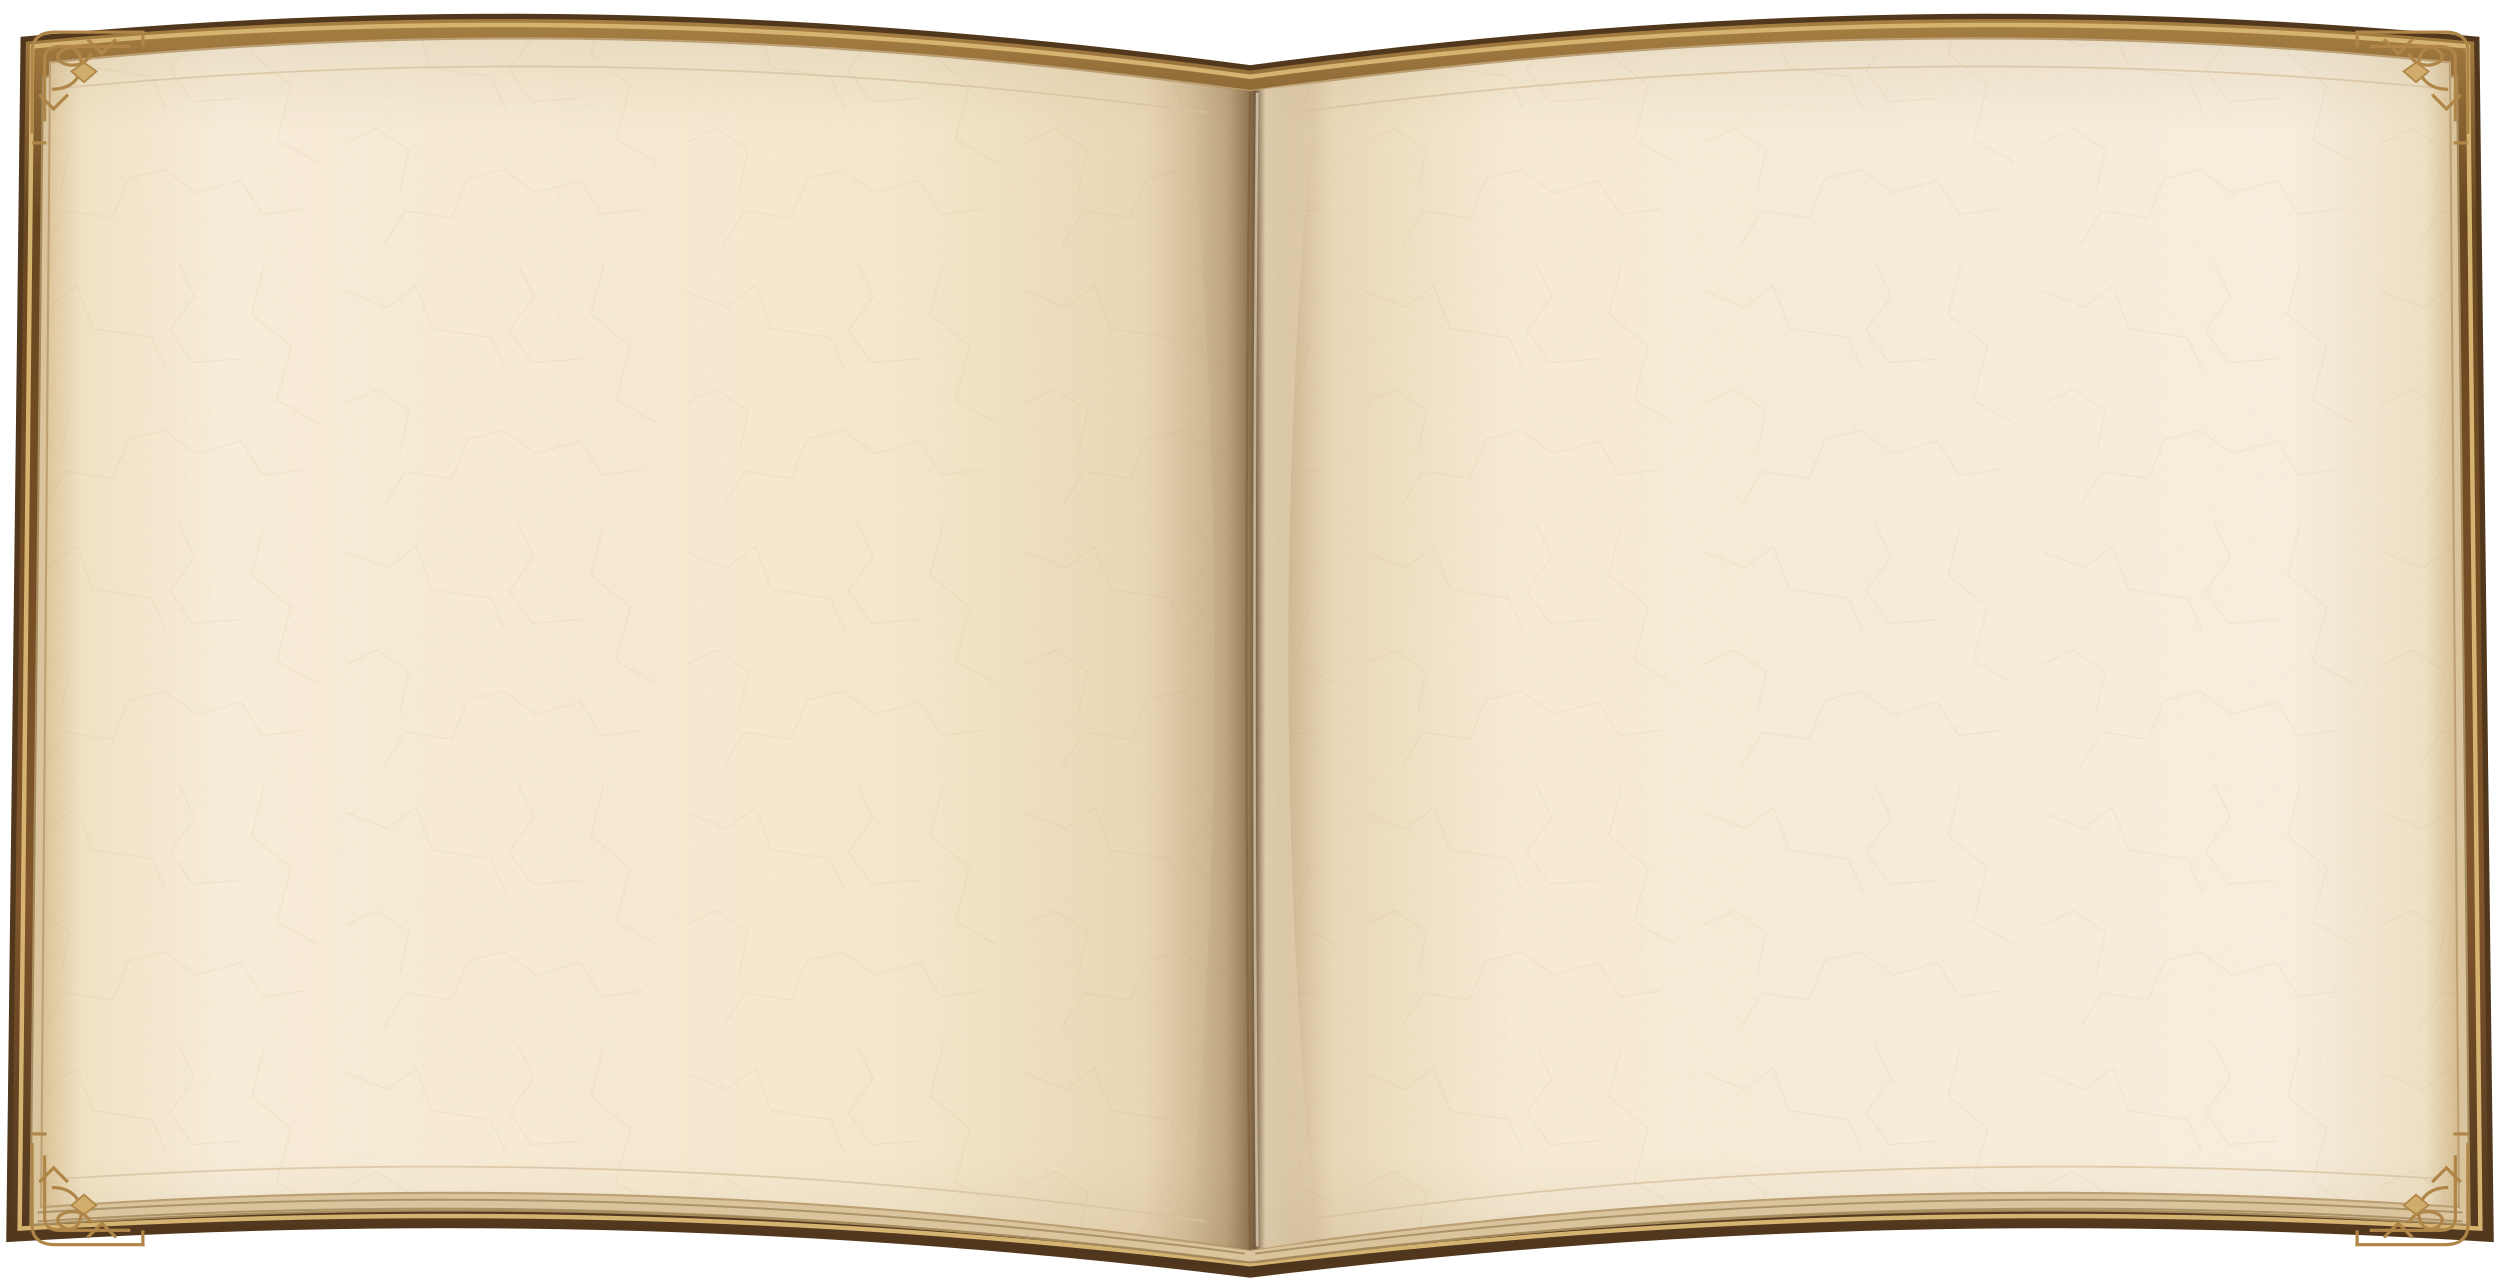
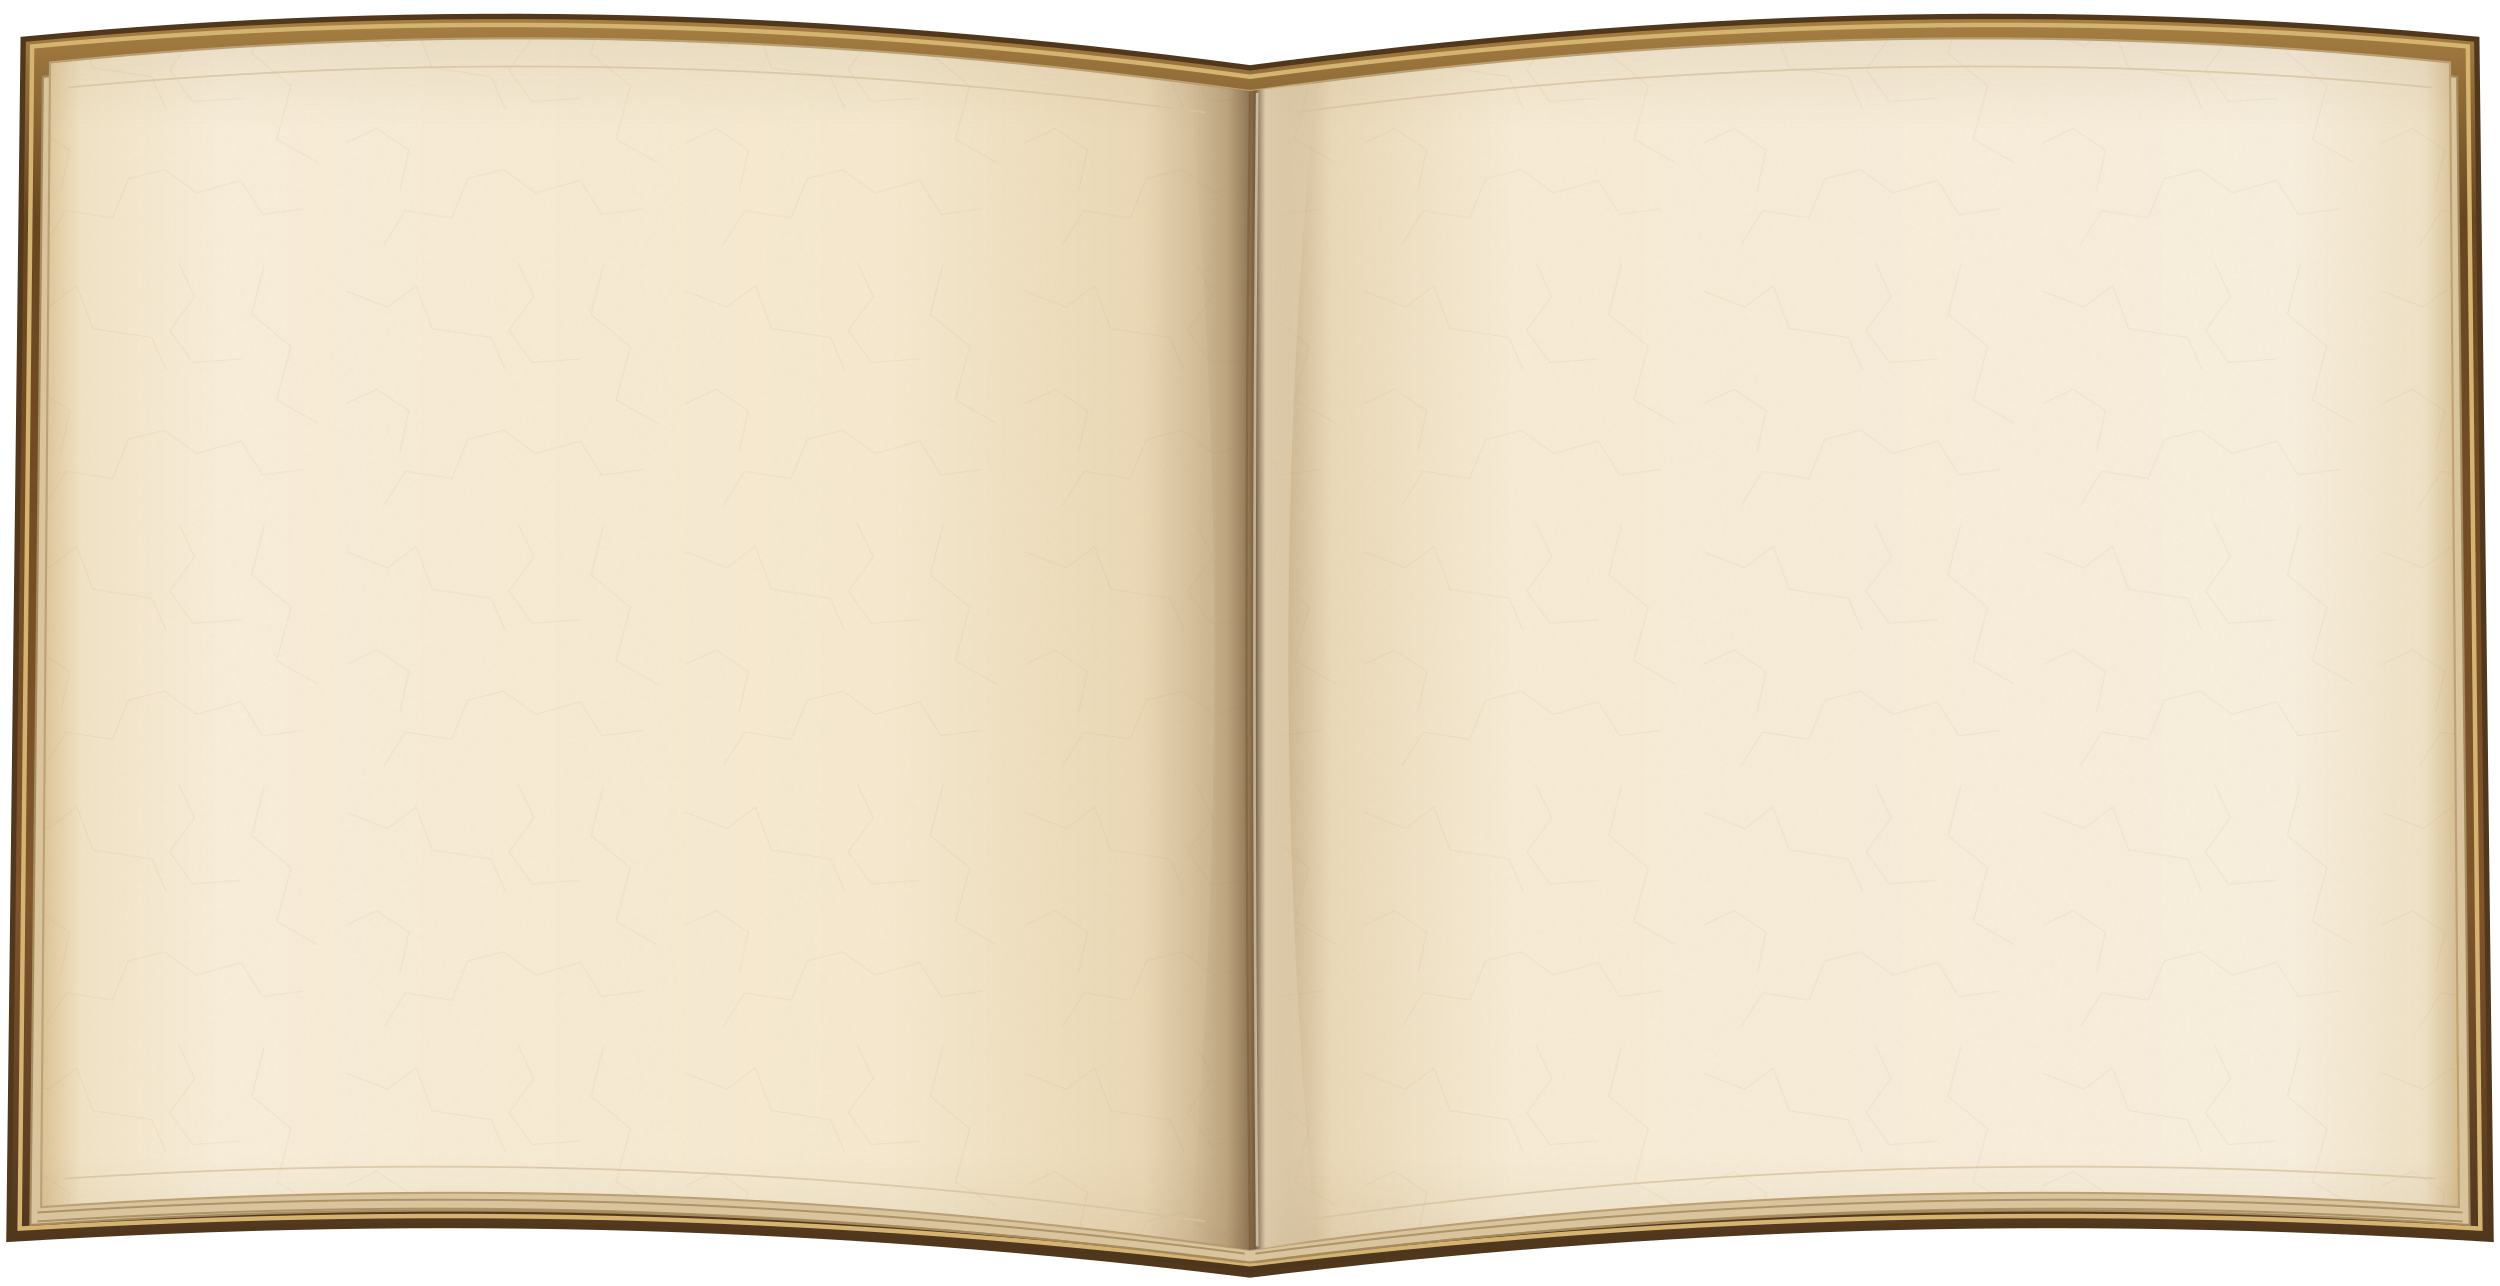
<svg xmlns="http://www.w3.org/2000/svg" viewBox="0 0 1400 720" preserveAspectRatio="none">
  <defs>
    <linearGradient id="leather" x2="0" y2="1">
      <stop stop-color="#a78043" />
      <stop offset=".16" stop-color="#684620" />
      <stop offset=".7" stop-color="#80552c" />
      <stop offset="1" stop-color="#4c341d" />
    </linearGradient>
    <linearGradient id="verso" x2="1" y2="0">
      <stop stop-color="#d9bf90" />
      <stop offset=".035" stop-color="#f1e2c4" />
      <stop offset=".15" stop-color="#f8edd8" />
      <stop offset=".7" stop-color="#f5e8cd" />
      <stop offset=".91" stop-color="#ead7b4" />
      <stop offset="1" stop-color="#baa17a" />
    </linearGradient>
    <linearGradient id="recto" x2="1" y2="0">
      <stop stop-color="#b59b71" />
      <stop offset=".07" stop-color="#ead8b7" />
      <stop offset=".22" stop-color="#f7ebd4" />
      <stop offset=".86" stop-color="#f8eedc" />
      <stop offset=".97" stop-color="#eee0c4" />
      <stop offset="1" stop-color="#d4b98a" />
    </linearGradient>
    <linearGradient id="valley" x2="1" y2="0">
      <stop stop-color="#70522d" stop-opacity="0" />
      <stop offset=".3" stop-color="#70522d" stop-opacity=".1" />
      <stop offset=".47" stop-color="#5c4225" stop-opacity=".45" />
      <stop offset=".52" stop-color="#4c351d" stop-opacity=".65" />
      <stop offset=".6" stop-color="#fdf2db" stop-opacity=".48" />
      <stop offset="1" stop-color="#fdf2db" stop-opacity="0" />
    </linearGradient>
    <linearGradient id="head-shadow" x2="0" y2="1">
      <stop stop-color="#9b8056" stop-opacity=".2" />
      <stop offset=".1" stop-color="#a18b65" stop-opacity="0" />
      <stop offset=".9" stop-color="#9b8056" stop-opacity="0" />
      <stop offset="1" stop-color="#8a6940" stop-opacity=".17" />
    </linearGradient>
    <filter id="grain">
      <feTurbulence type="fractalNoise" baseFrequency=".38" numOctaves="3" stitchTiles="stitch" />
      <feColorMatrix type="saturate" values="0" />
      <feComponentTransfer>
        <feFuncA type="linear" slope=".055" />
      </feComponentTransfer>
    </filter>
    <pattern id="fibres" width="190" height="146" patternUnits="userSpaceOnUse">
      <g fill="none" stroke="#a78c64" stroke-width=".55" opacity=".12">
        <path d="m4 17 23 9 16-12 9 24 33 5 8 18M25 137l12-19 26 4 9-22 20-5 18 13 25-7 12 19 23-3M148 2l-7 28 22 18-8 30 23 13M4 80l17-8 18 12-5 23M100 1l9 19-14 19 13 18 27-2" />
      </g>
    </pattern>
    <clipPath id="paper">
      <path d="M28 35C250 12 470 19 700 51C930 19 1150 12 1372 35L1377 676C1140 660 925 668 700 700C475 668 260 660 23 676Z" />
    </clipPath>
-     <g id="corner" fill="none" stroke="#af8648" stroke-width="1.8">
-       <path d="M18 75V29Q18 18 31 18H81M25 68V33Q25 26 34 26H73M29 50C53 50 47 20 35 28C25 35 46 42 51 30M22 53l8 8 8-8M49 22l8 8 8-8M18 80h8m54-62v8" />
-       <path d="m40 40 7-5 7 5-7 6Z" fill="#d0ad6b" stroke-width="1" />
-     </g>
  </defs>
  <path d="M13 22C245 0 466 7 700 38C934 7 1155 0 1387 22L1395 694C1150 679 929 686 700 714C471 686 250 679 5 694Z" fill="url(#leather)" stroke="#51371c" stroke-width="3" />
  <path d="M18 26C245 5 470 12 700 43C930 12 1155 5 1382 26L1389 688C1145 674 927 681 700 708C473 681 255 674 11 688Z" fill="none" stroke="#d5b471" stroke-width="2.5" />
  <path d="M24 43C254 20 474 27 700 59C926 27 1146 20 1376 43L1383 686C1144 670 926 678 700 707C474 678 256 670 17 686Z" fill="#d9c49e" stroke="#a58b5d" stroke-width="1.2" />
  <g fill="none" stroke="#a48a5d" stroke-width="1.1" opacity=".85">
    <path d="M21 679C260 664 475 673 697 702M703 702C925 673 1140 664 1379 679M21 684C260 669 475 678 697 707M703 707C925 678 1140 669 1379 684" />
  </g>
  <path d="M28 35C250 12 470 19 700 51L700 700C475 668 260 660 23 676Z" fill="url(#verso)" stroke="#bda174" stroke-width="1.2" />
  <path d="M700 51C930 19 1150 12 1372 35L1377 676C1140 660 925 668 700 700Z" fill="url(#recto)" stroke="#bda174" stroke-width="1.2" />
  <g clip-path="url(#paper)">
    <rect width="1400" height="720" fill="url(#fibres)" />
    <rect width="1400" height="720" fill="url(#head-shadow)" />
    <rect width="1400" height="720" filter="url(#grain)" opacity=".65" />
    <path d="M665 35Q695 365 665 706H738Q705 365 738 35Z" fill="url(#valley)" />
    <path d="M700 51Q696 365 700 700" fill="none" stroke="#70502b" stroke-opacity=".42" stroke-width="1.3" />
    <path d="M704 52Q701 365 704 698" fill="none" stroke="#fff4dd" stroke-opacity=".55" stroke-width="1.5" />
  </g>
  <g fill="none" stroke="#d7c2a0" stroke-width="1" opacity=".8">
    <path d="M38 49C248 29 467 35 675 63M725 63C933 35 1152 29 1362 49M36 660C252 646 470 654 675 684M725 684C930 654 1148 646 1364 660" />
  </g>
-   <use href="#corner" />
-   <use href="#corner" transform="translate(1400 0) scale(-1 1)" />
-   <use href="#corner" transform="translate(0 715) scale(1 -1)" />
-   <use href="#corner" transform="translate(1400 715) scale(-1 -1)" />
</svg>
